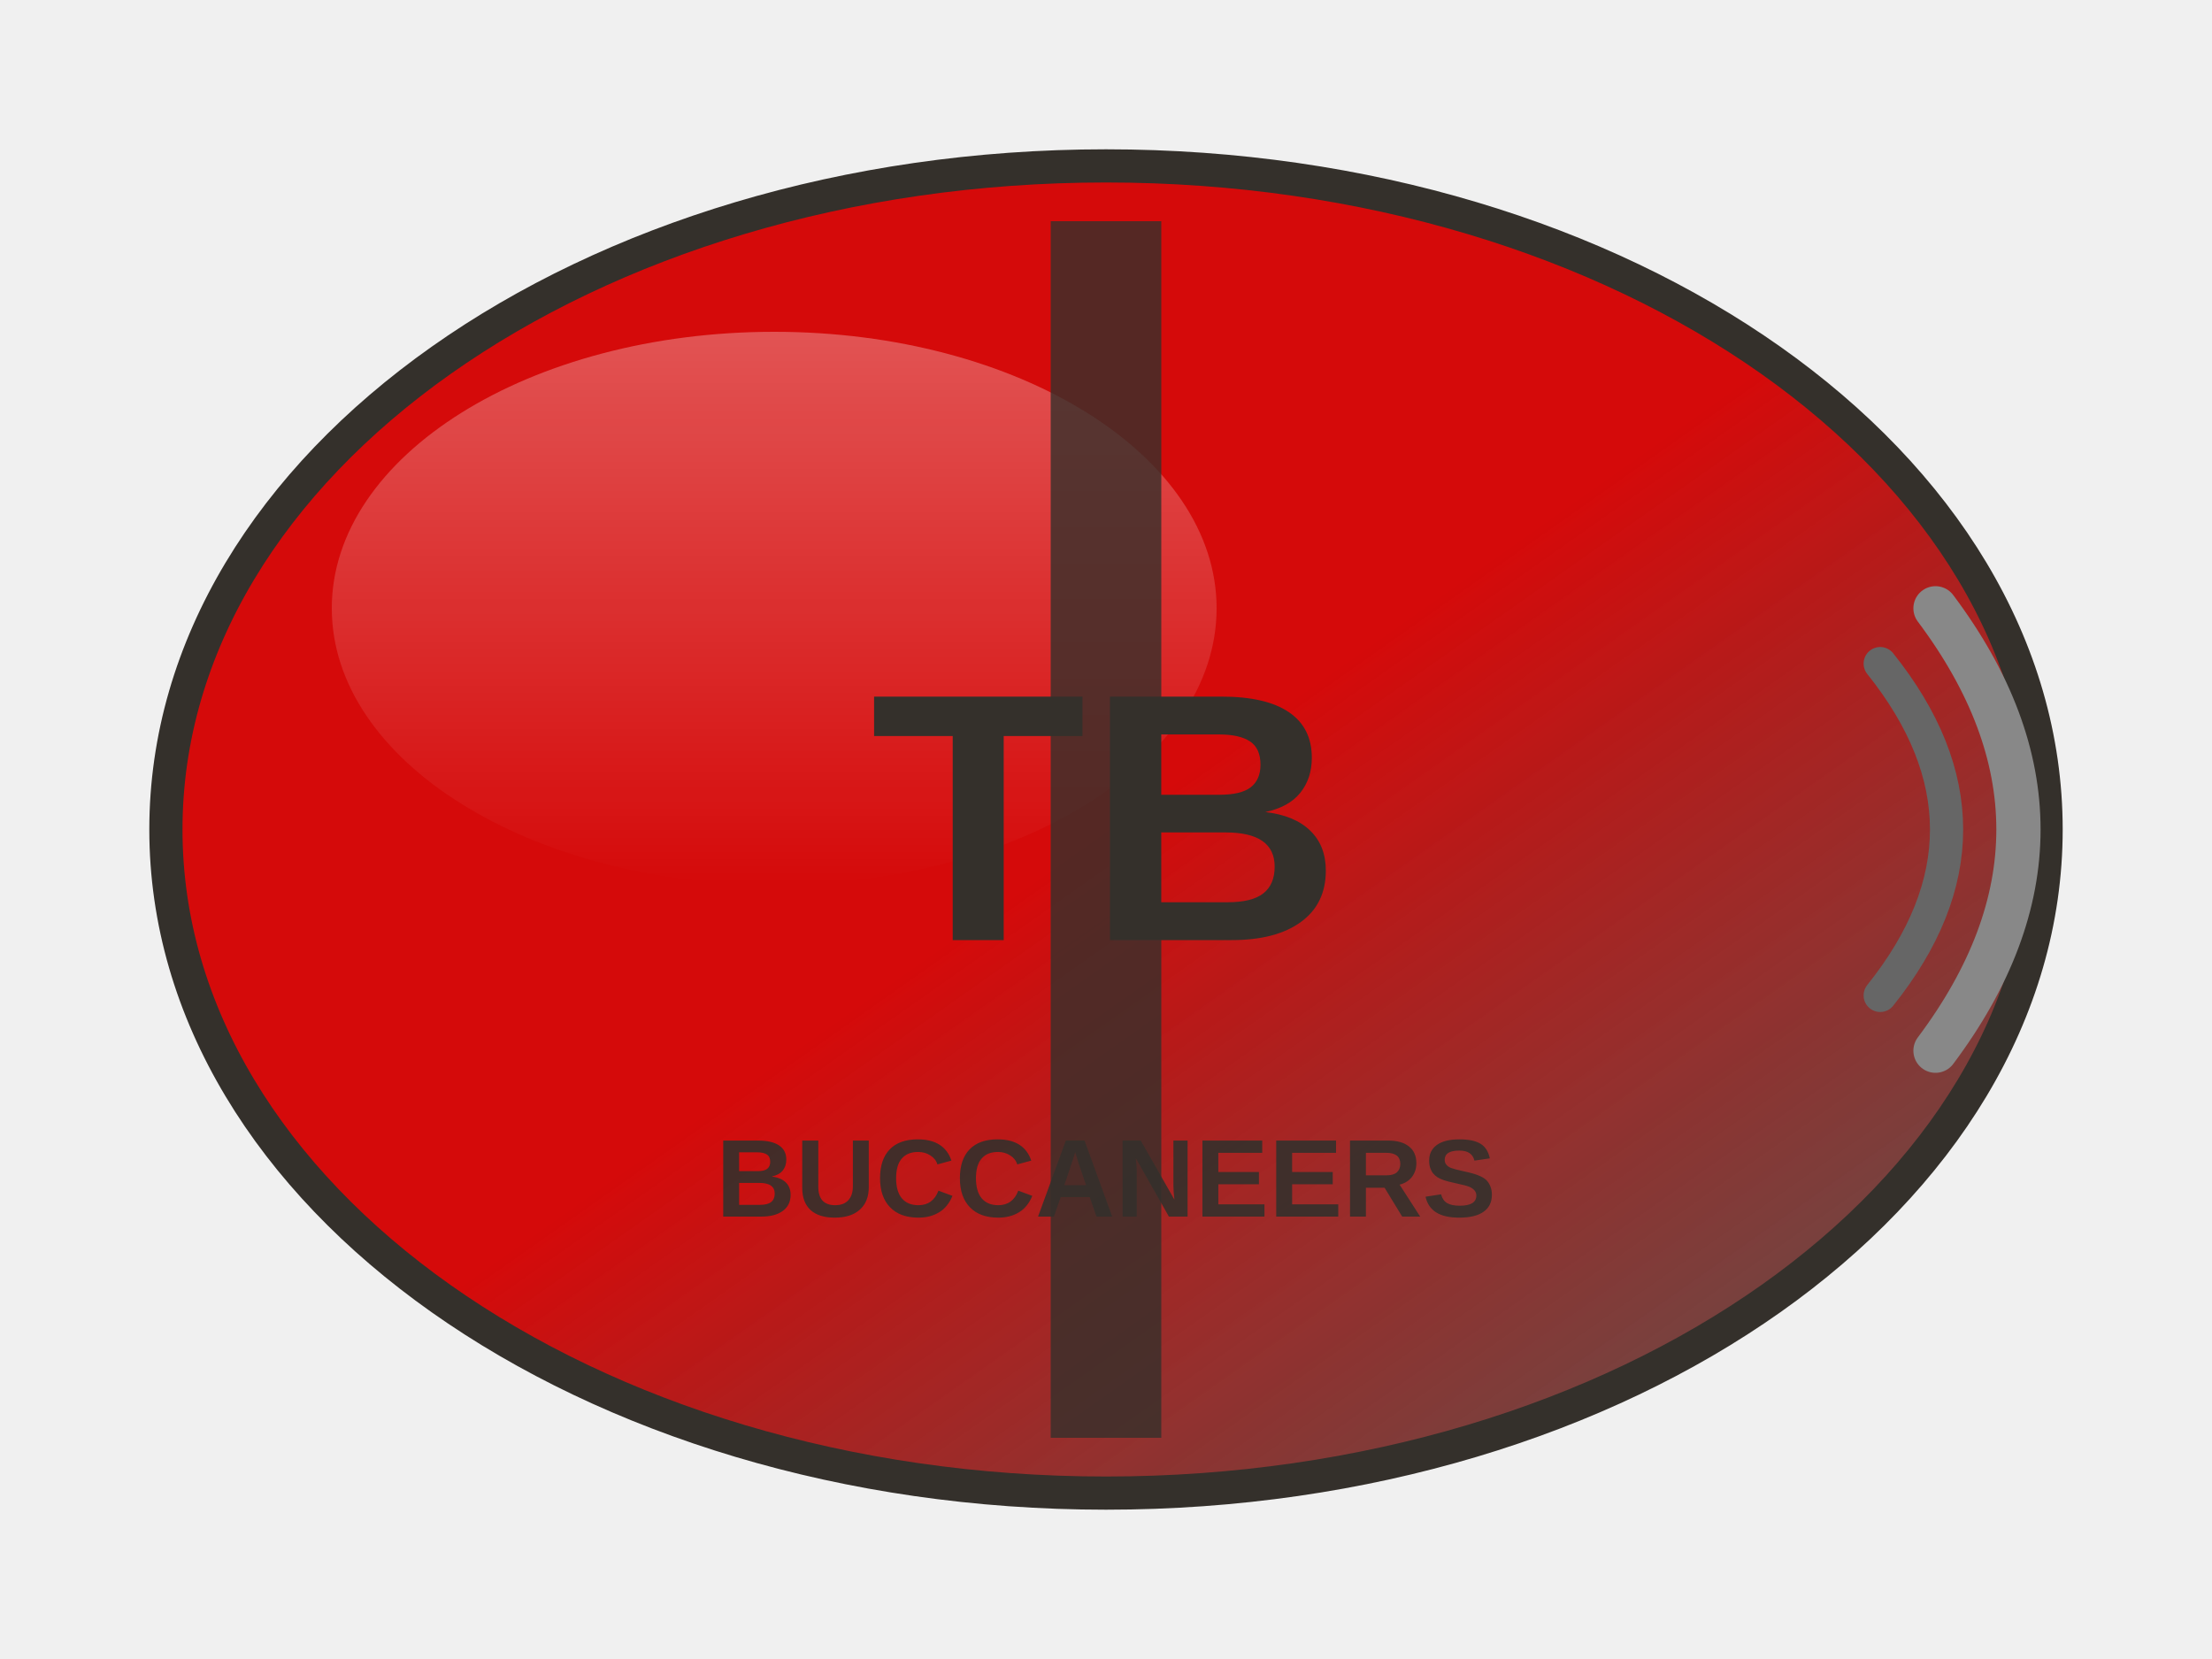
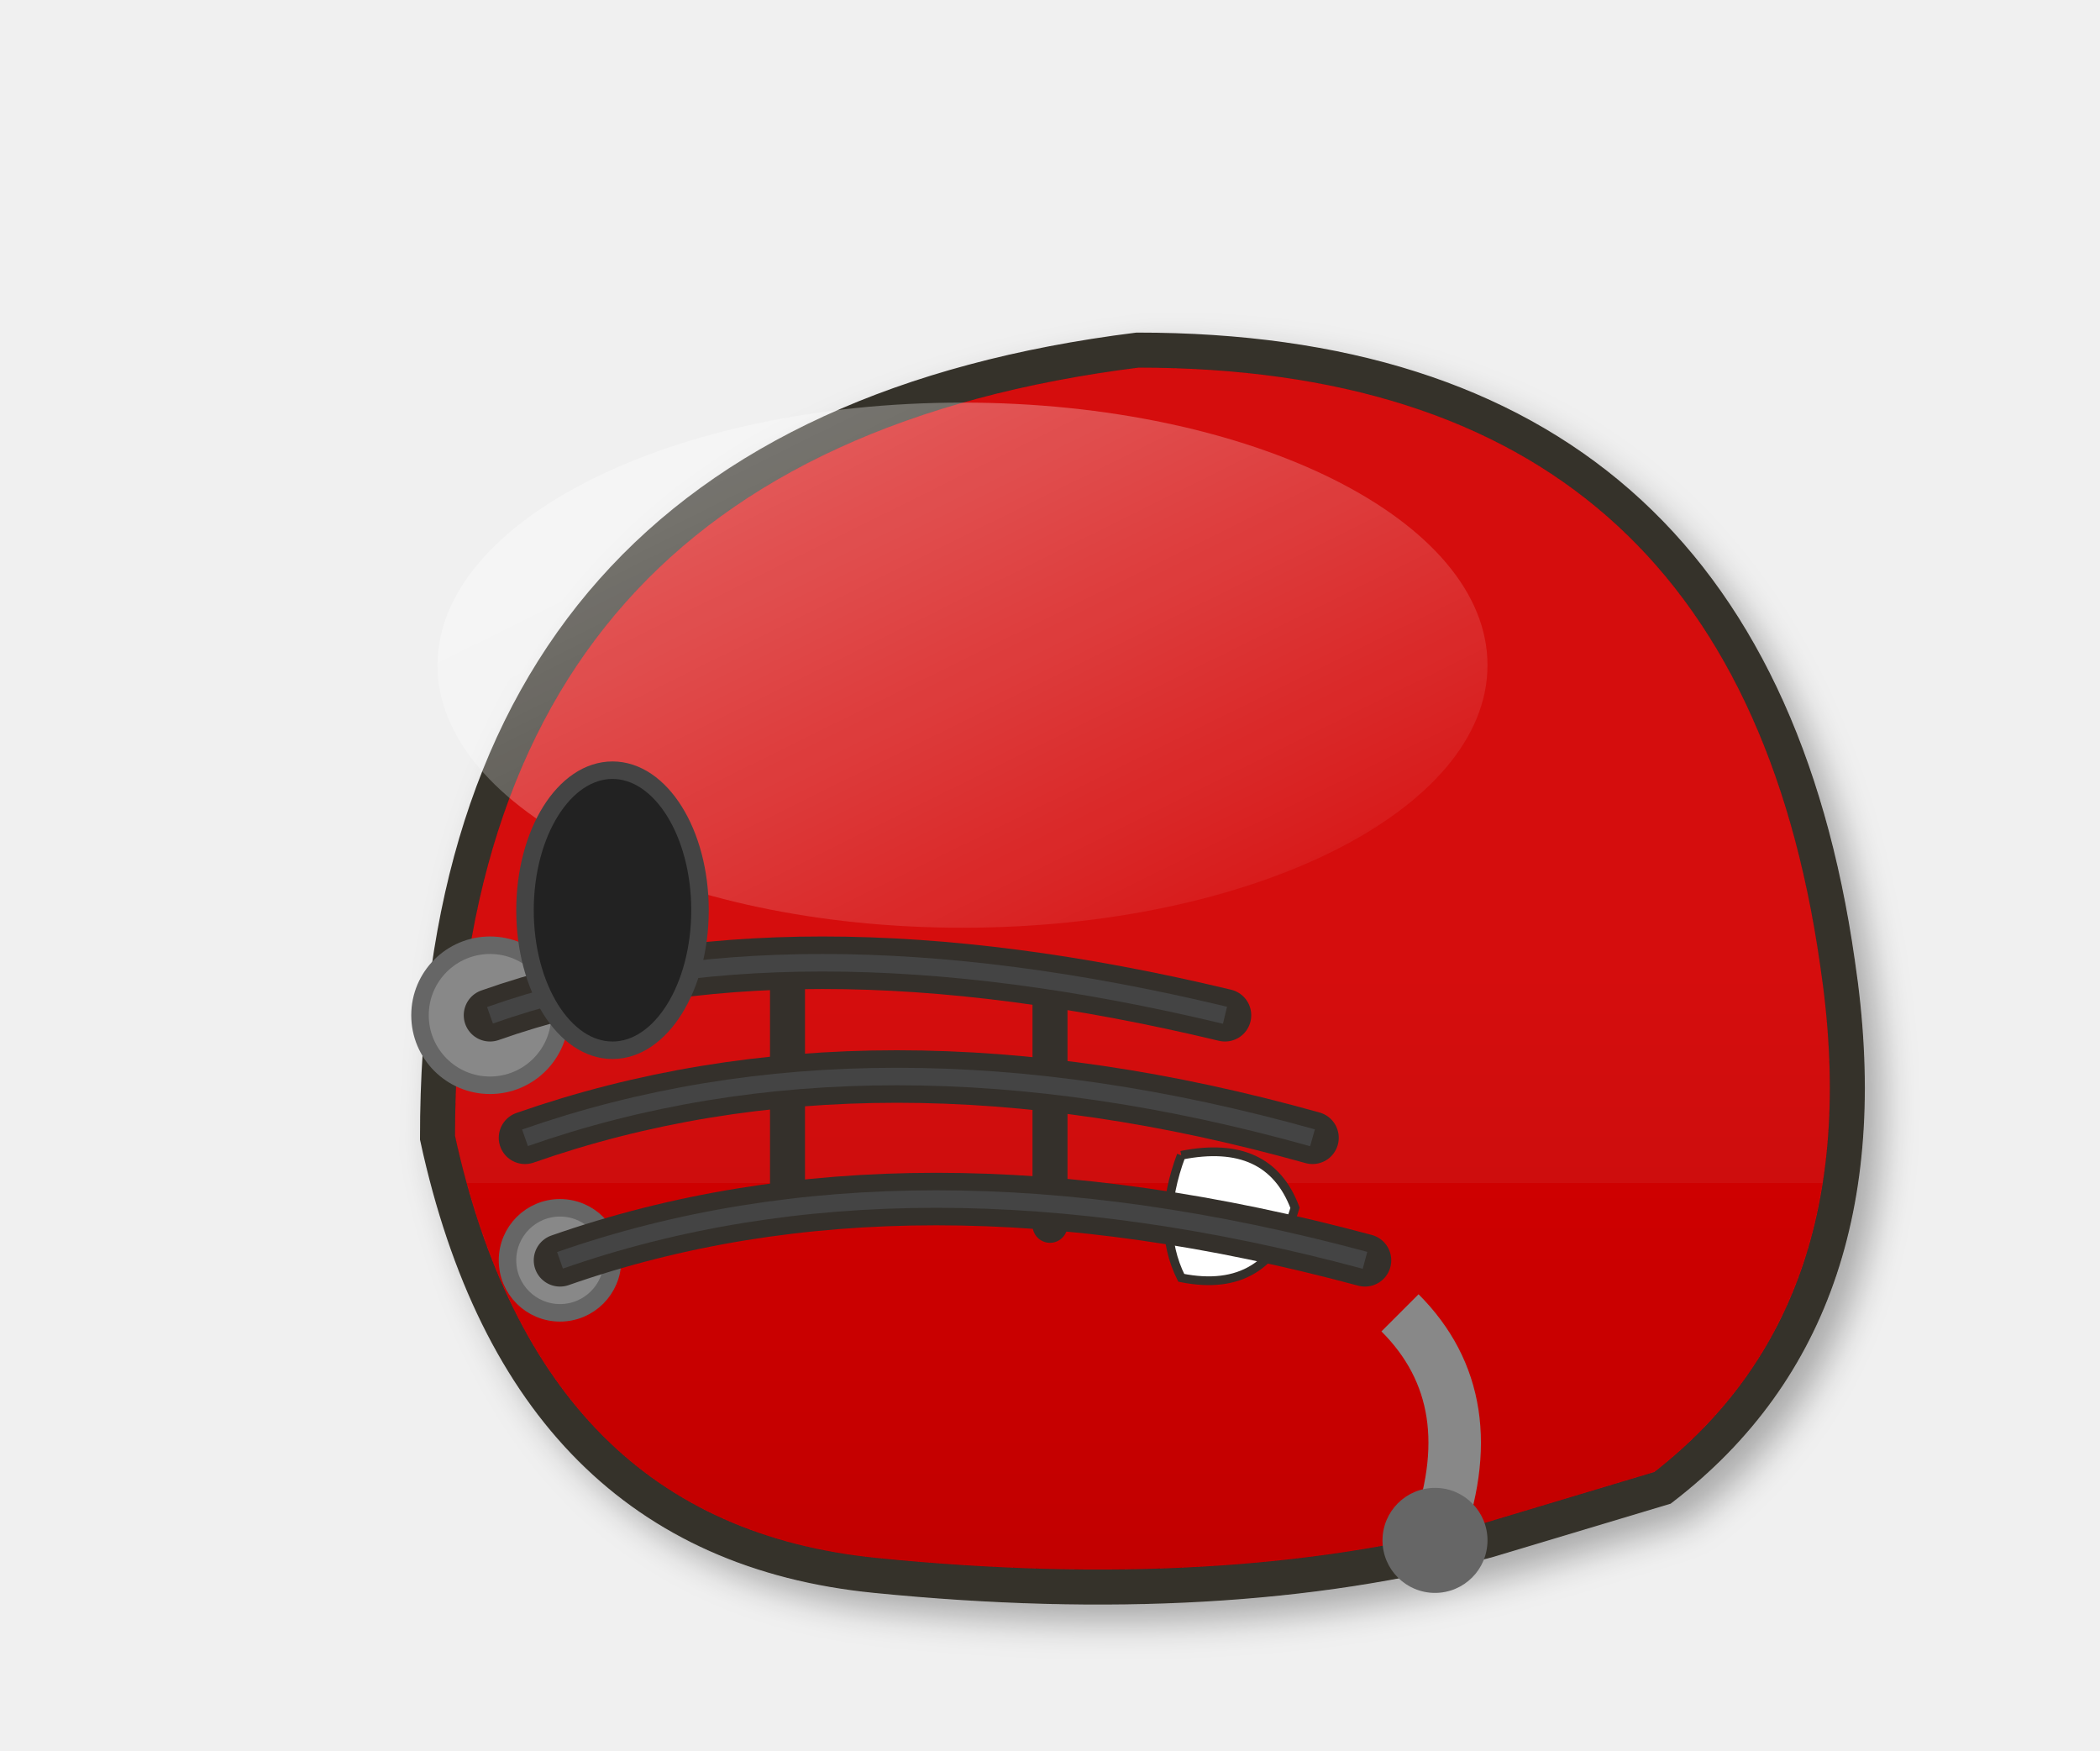
- <svg xmlns="http://www.w3.org/2000/svg" viewBox="0 0 200 150">
+ <svg xmlns="http://www.w3.org/2000/svg" viewBox="0 0 120 100">
  <defs>
-     <linearGradient id="helmetGradTB" x1="0%" y1="0%" x2="100%" y2="100%">
+     <linearGradient id="helmetShellTB" x1="0%" y1="0%" x2="0%" y2="100%">
      <stop offset="0%" style="stop-color:#D50A0A;stop-opacity:1" />
      <stop offset="50%" style="stop-color:#D50A0A;stop-opacity:1" />
-       <stop offset="100%" style="stop-color:#34302B;stop-opacity:0.8" />
+       <stop offset="100%" style="stop-color:#c10000;stop-opacity:1" />
    </linearGradient>
-     <linearGradient id="highlightTB" x1="0%" y1="0%" x2="0%" y2="100%">
-       <stop offset="0%" style="stop-color:#ffffff;stop-opacity:0.3" />
+     <linearGradient id="helmetHighlightTB" x1="0%" y1="0%" x2="100%" y2="100%">
+       <stop offset="0%" style="stop-color:#ffffff;stop-opacity:0.4" />
      <stop offset="100%" style="stop-color:#ffffff;stop-opacity:0" />
    </linearGradient>
+     <filter id="shadowTB" x="-20%" y="-20%" width="140%" height="140%">
+       <feDropShadow dx="1" dy="1" stdDeviation="1" flood-opacity="0.3" />
+     </filter>
  </defs>
-   <ellipse cx="100" cy="75" rx="85" ry="60" fill="url(#helmetGradTB)" stroke="#34302B" stroke-width="3" />
-   <ellipse cx="70" cy="55" rx="40" ry="25" fill="url(#highlightTB)" />
-   <path d="M 95 20 L 105 20 L 105 130 L 95 130 Z" fill="#34302B" opacity="0.8" />
-   <path d="M 175 55 Q 190 75 175 95" fill="none" stroke="#888888" stroke-width="4" stroke-linecap="round" />
-   <path d="M 170 60 Q 182 75 170 90" fill="none" stroke="#666666" stroke-width="3" stroke-linecap="round" />
-   <text x="100" y="85" font-family="Arial, sans-serif" font-size="32" font-weight="bold" text-anchor="middle" fill="#34302B" style="text-shadow: 1px 1px 2px rgba(0,0,0,0.5);">
-     TB
-   </text>
-   <text x="100" y="110" font-family="Arial, sans-serif" font-size="10" font-weight="600" text-anchor="middle" fill="#34302B" opacity="0.9">
-     BUCCANEERS
-   </text>
+   <path d="M 25 65 Q 25 25 65 20 Q 100 20 105 55 Q 108 75 95 85 L 85 88 Q 70 92 50 90 Q 30 88 25 65 Z" fill="url(#helmetShellTB)" stroke="#34302B" stroke-width="2" filter="url(#shadowTB)" />
+   <ellipse cx="55" cy="38" rx="30" ry="15" fill="url(#helmetHighlightTB)" />
+   <g transform="translate(45, 45) scale(0.5)">
+     <path d="M 45 42 Q 55 40 58 48 Q 55 58 45 56 Q 42 50 45 42 M 48 48 L 55 52" fill="#FFFFFF" stroke="#34302B" stroke-width="1" />
+   </g>
+   <circle cx="28" cy="58" r="4" fill="#888888" stroke="#666666" stroke-width="1" />
+   <circle cx="32" cy="72" r="3" fill="#888888" stroke="#666666" stroke-width="1" />
+   <g stroke="#34302B" stroke-width="3" fill="none" stroke-linecap="round">
+     <path d="M 28 58 Q 45 52 70 58" />
+     <path d="M 30 65 Q 50 58 75 65" />
+     <path d="M 32 72 Q 52 65 78 72" />
+     <path d="M 45 55 L 45 68" stroke-width="2" />
+     <path d="M 60 57 L 60 70" stroke-width="2" />
+   </g>
+   <path d="M 28 58 Q 45 52 70 58" stroke="#444444" stroke-width="1" fill="none" />
+   <path d="M 30 65 Q 50 58 75 65" stroke="#444444" stroke-width="1" fill="none" />
+   <path d="M 32 72 Q 52 65 78 72" stroke="#444444" stroke-width="1" fill="none" />
+   <ellipse cx="35" cy="52" rx="5" ry="8" fill="#222222" stroke="#444444" stroke-width="1" />
+   <path d="M 80 75 Q 85 80 82 88" stroke="#888888" stroke-width="3" fill="none" />
+   <circle cx="82" cy="88" r="3" fill="#666666" />
</svg>
